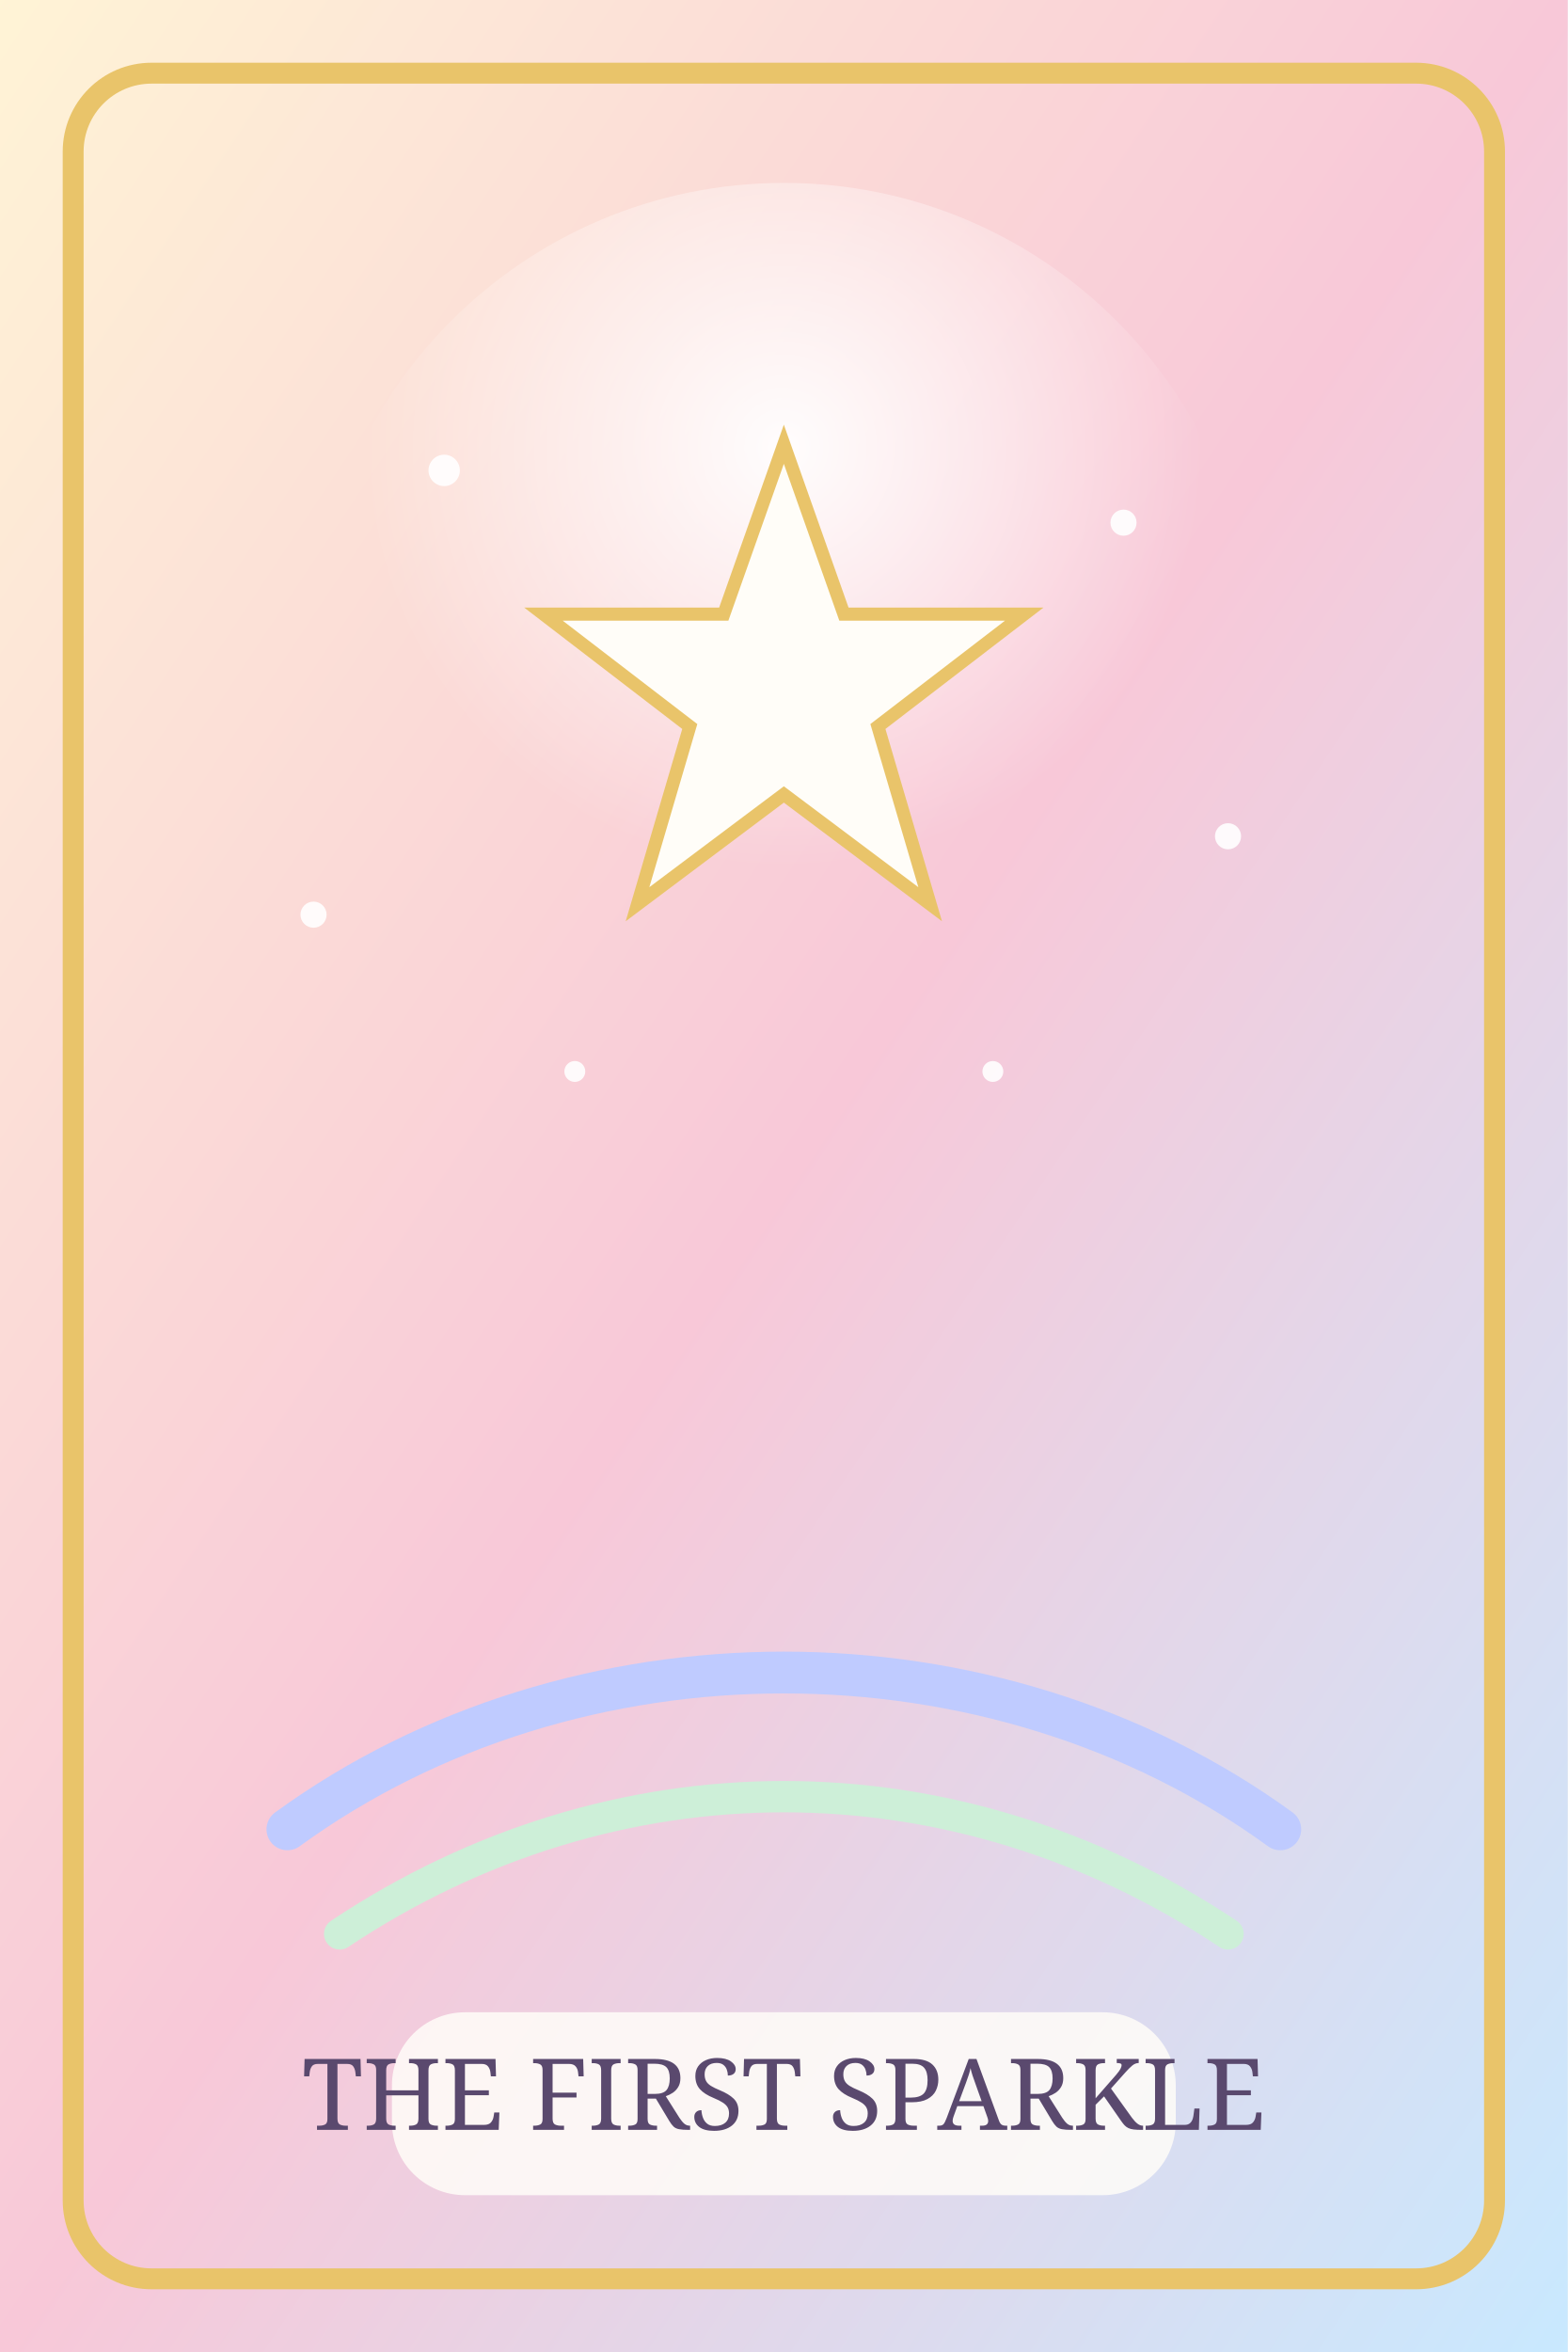
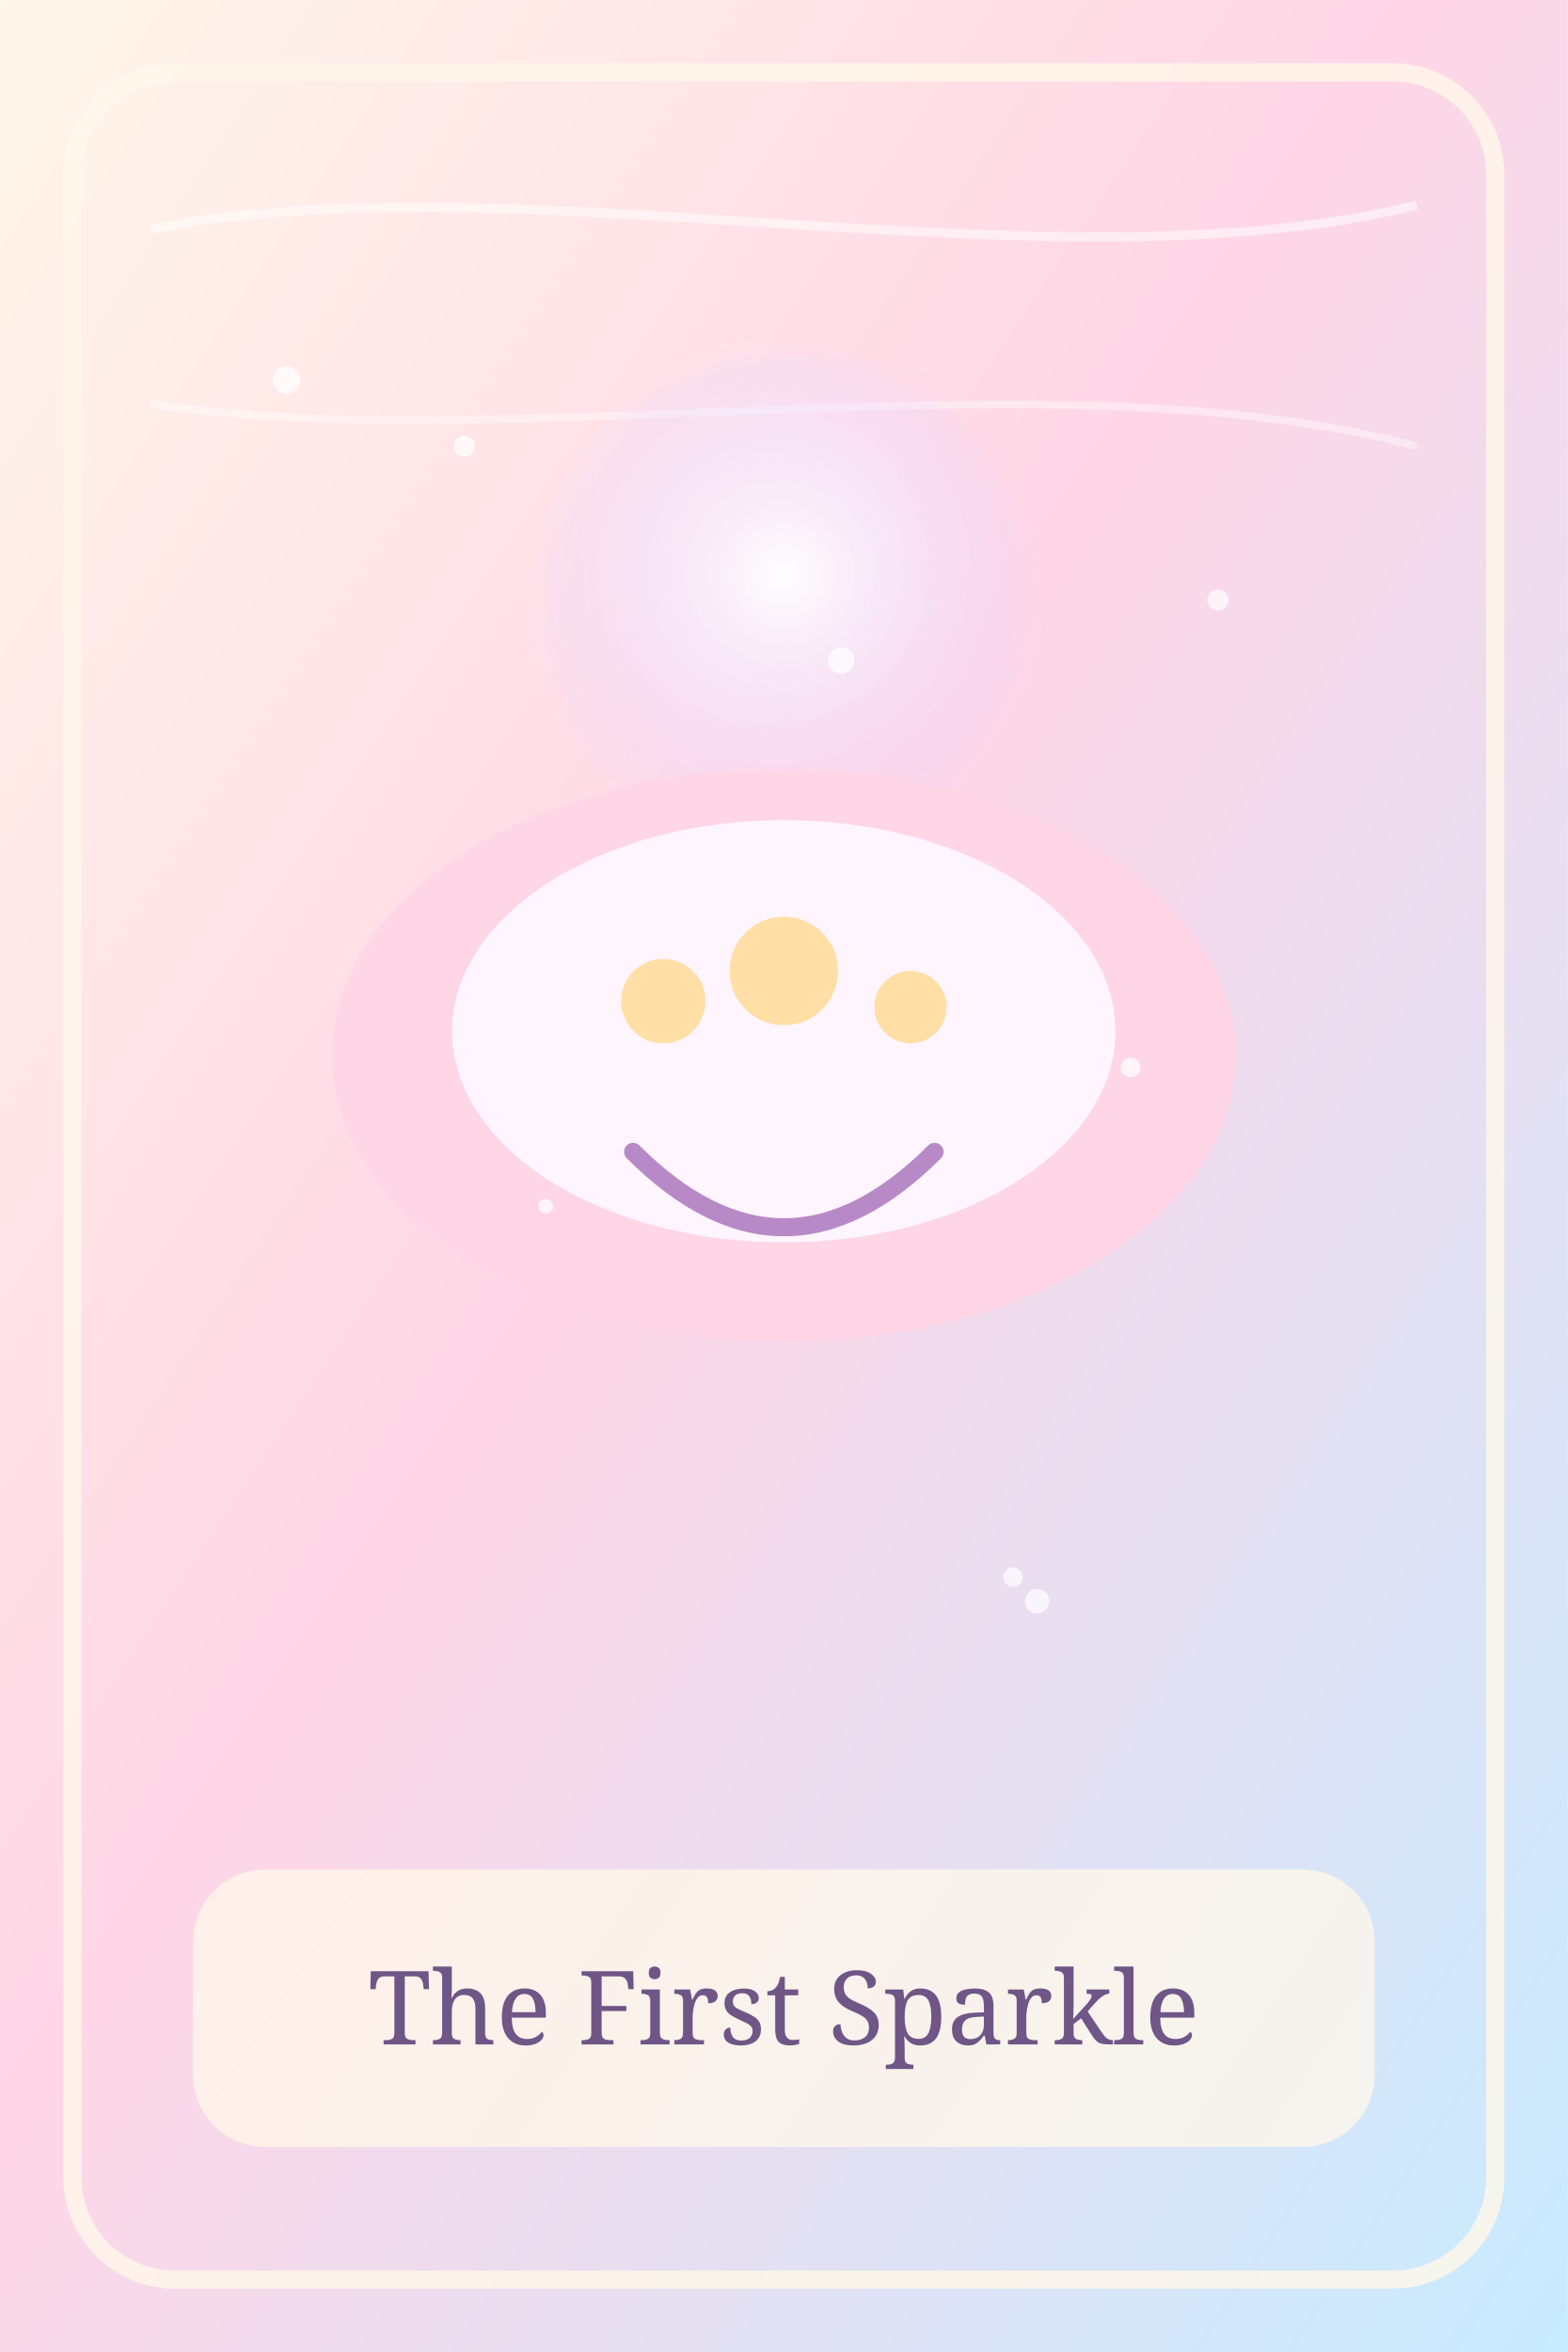
- <svg xmlns="http://www.w3.org/2000/svg" viewBox="0 0 600 900" role="img" aria-label="The First Sparkle tarot card art">
+ <svg xmlns="http://www.w3.org/2000/svg" viewBox="0 0 520 780" role="img" aria-labelledby="t d">
  <defs>
    <linearGradient id="bg" x1="0" y1="0" x2="1" y2="1">
-       <stop offset="0%" stop-color="#fff4d6" />
-       <stop offset="50%" stop-color="#f8c8d8" />
-       <stop offset="100%" stop-color="#c8e9ff" />
+       <stop offset="0%" stop-color="#fff7ea" />
+       <stop offset="45%" stop-color="#ffd6e6" />
+       <stop offset="100%" stop-color="#c7ebff" />
    </linearGradient>
-     <radialGradient id="halo" cx="50%" cy="28%" r="45%">
-       <stop offset="0%" stop-color="#ffffff" stop-opacity="0.95" />
-       <stop offset="100%" stop-color="#ffffff" stop-opacity="0" />
+     <radialGradient id="orb" cx="50%" cy="45%" r="50%">
+       <stop offset="0%" stop-color="#ffffff" stop-opacity="0.98" />
+       <stop offset="100%" stop-color="#e4d7ff" stop-opacity="0.15" />
    </radialGradient>
+     <filter id="soft" x="-20%" y="-20%" width="140%" height="140%">
+       <feGaussianBlur stdDeviation="3" />
+     </filter>
  </defs>
-   <rect width="600" height="900" fill="url(#bg)" />
-   <rect x="28" y="28" width="544" height="844" rx="30" fill="none" stroke="#e9c46a" stroke-width="8" />
-   <circle cx="300" cy="250" r="180" fill="url(#halo)" />
-   <path d="M300 170 L323 235 L392 235 L336 278 L356 346 L300 304 L244 346 L264 278 L208 235 L277 235 Z" fill="#fffdf8" stroke="#e9c46a" stroke-width="5" />
-   <g fill="#ffffff" opacity="0.9">
-     <circle cx="170" cy="180" r="6" />
-     <circle cx="430" cy="200" r="5" />
-     <circle cx="470" cy="320" r="5" />
-     <circle cx="120" cy="350" r="5" />
-     <circle cx="220" cy="410" r="4" />
-     <circle cx="380" cy="410" r="4" />
+   <rect width="520" height="780" fill="url(#bg)" />
+   <rect x="24" y="24" width="472" height="732" rx="34" fill="none" stroke="#fff8ea" stroke-width="6" opacity=".82" />
+   <path d="M50 76 C170 52,350 98,470 68" stroke="#fff" stroke-opacity=".52" stroke-width="3" fill="none" />
+   <path d="M50 134 C170 152,350 116,470 148" stroke="#fff" stroke-opacity=".4" stroke-width="2.5" fill="none" />
+   <circle cx="260" cy="199" r="82" fill="url(#orb)" filter="url(#soft)" />
+   <g opacity="0.95">
+     <ellipse cx="260" cy="350" rx="150" ry="95" fill="#ffd6e6" />
+     <ellipse cx="260" cy="342" rx="110" ry="70" fill="#fff7ff" />
+     <circle cx="220" cy="332" r="14" fill="#ffe0a3" />
+     <circle cx="260" cy="322" r="18" fill="#ffe0a3" />
+     <circle cx="302" cy="334" r="12" fill="#ffe0a3" />
+     <path d="M210 382 Q260 432 310 382" stroke="#b485c5" stroke-width="6" fill="none" stroke-linecap="round" />
  </g>
-   <path d="M110 700 C220 620, 380 620, 490 700" fill="none" stroke="#bfcbff" stroke-width="16" stroke-linecap="round" />
-   <path d="M130 740 C235 670, 365 670, 470 740" fill="none" stroke="#cdefd8" stroke-width="12" stroke-linecap="round" />
-   <rect x="150" y="770" width="300" height="70" rx="28" fill="#fffdf8" opacity="0.85" />
-   <text x="300" y="815" text-anchor="middle" font-family="Georgia, serif" font-size="38" fill="#5a496e">THE FIRST SPARKLE</text>
+   <g>
+     <circle cx="154" cy="148" r="3.49" fill="#fff" opacity=".72" />
+     <circle cx="404" cy="199" r="3.46" fill="#fff" opacity=".72" />
+     <circle cx="375" cy="354" r="3.27" fill="#fff" opacity=".72" />
+     <circle cx="279" cy="219" r="4.36" fill="#fff" opacity=".72" />
+     <circle cx="336" cy="523" r="3.21" fill="#fff" opacity=".72" />
+     <circle cx="344" cy="531" r="4.07" fill="#fff" opacity=".72" />
+     <circle cx="95" cy="126" r="4.59" fill="#fff" opacity=".72" />
+     <circle cx="181" cy="400" r="2.42" fill="#fff" opacity=".72" />
+   </g>
+   <rect x="64" y="620" width="392" height="92" rx="24" fill="#fff7ea" opacity=".78" />
+   <text x="260" y="678" text-anchor="middle" font-family="'Cormorant Garamond', Georgia, serif" font-size="34" fill="#6f5686">The First Sparkle</text>
</svg>
